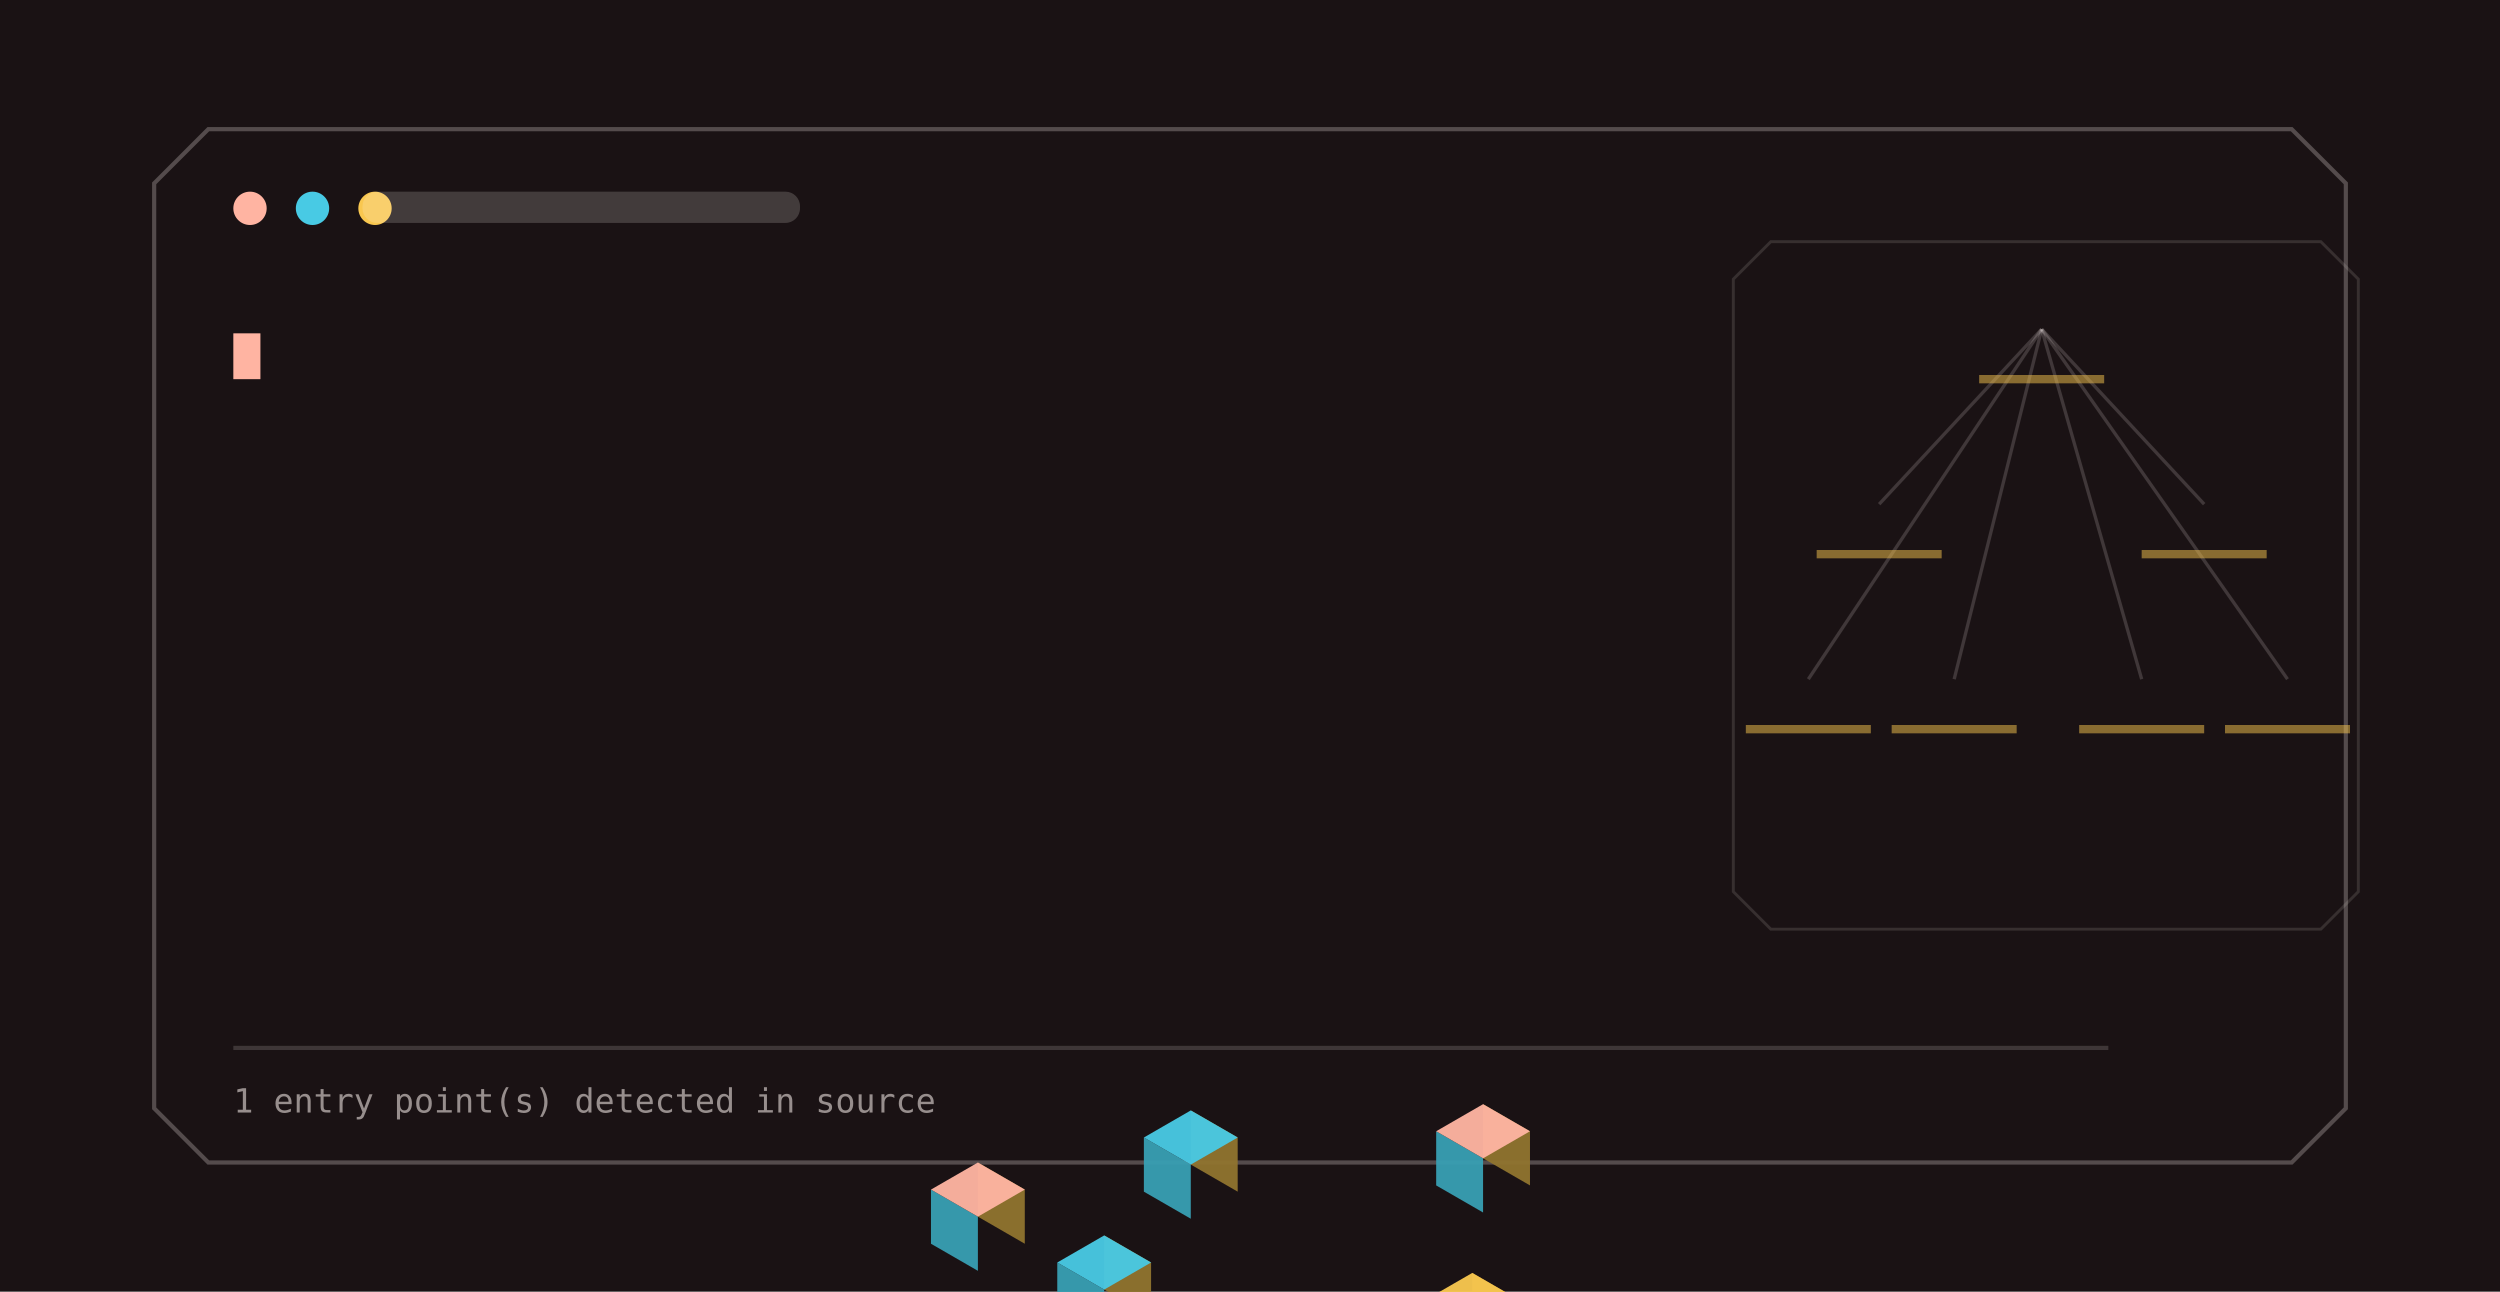
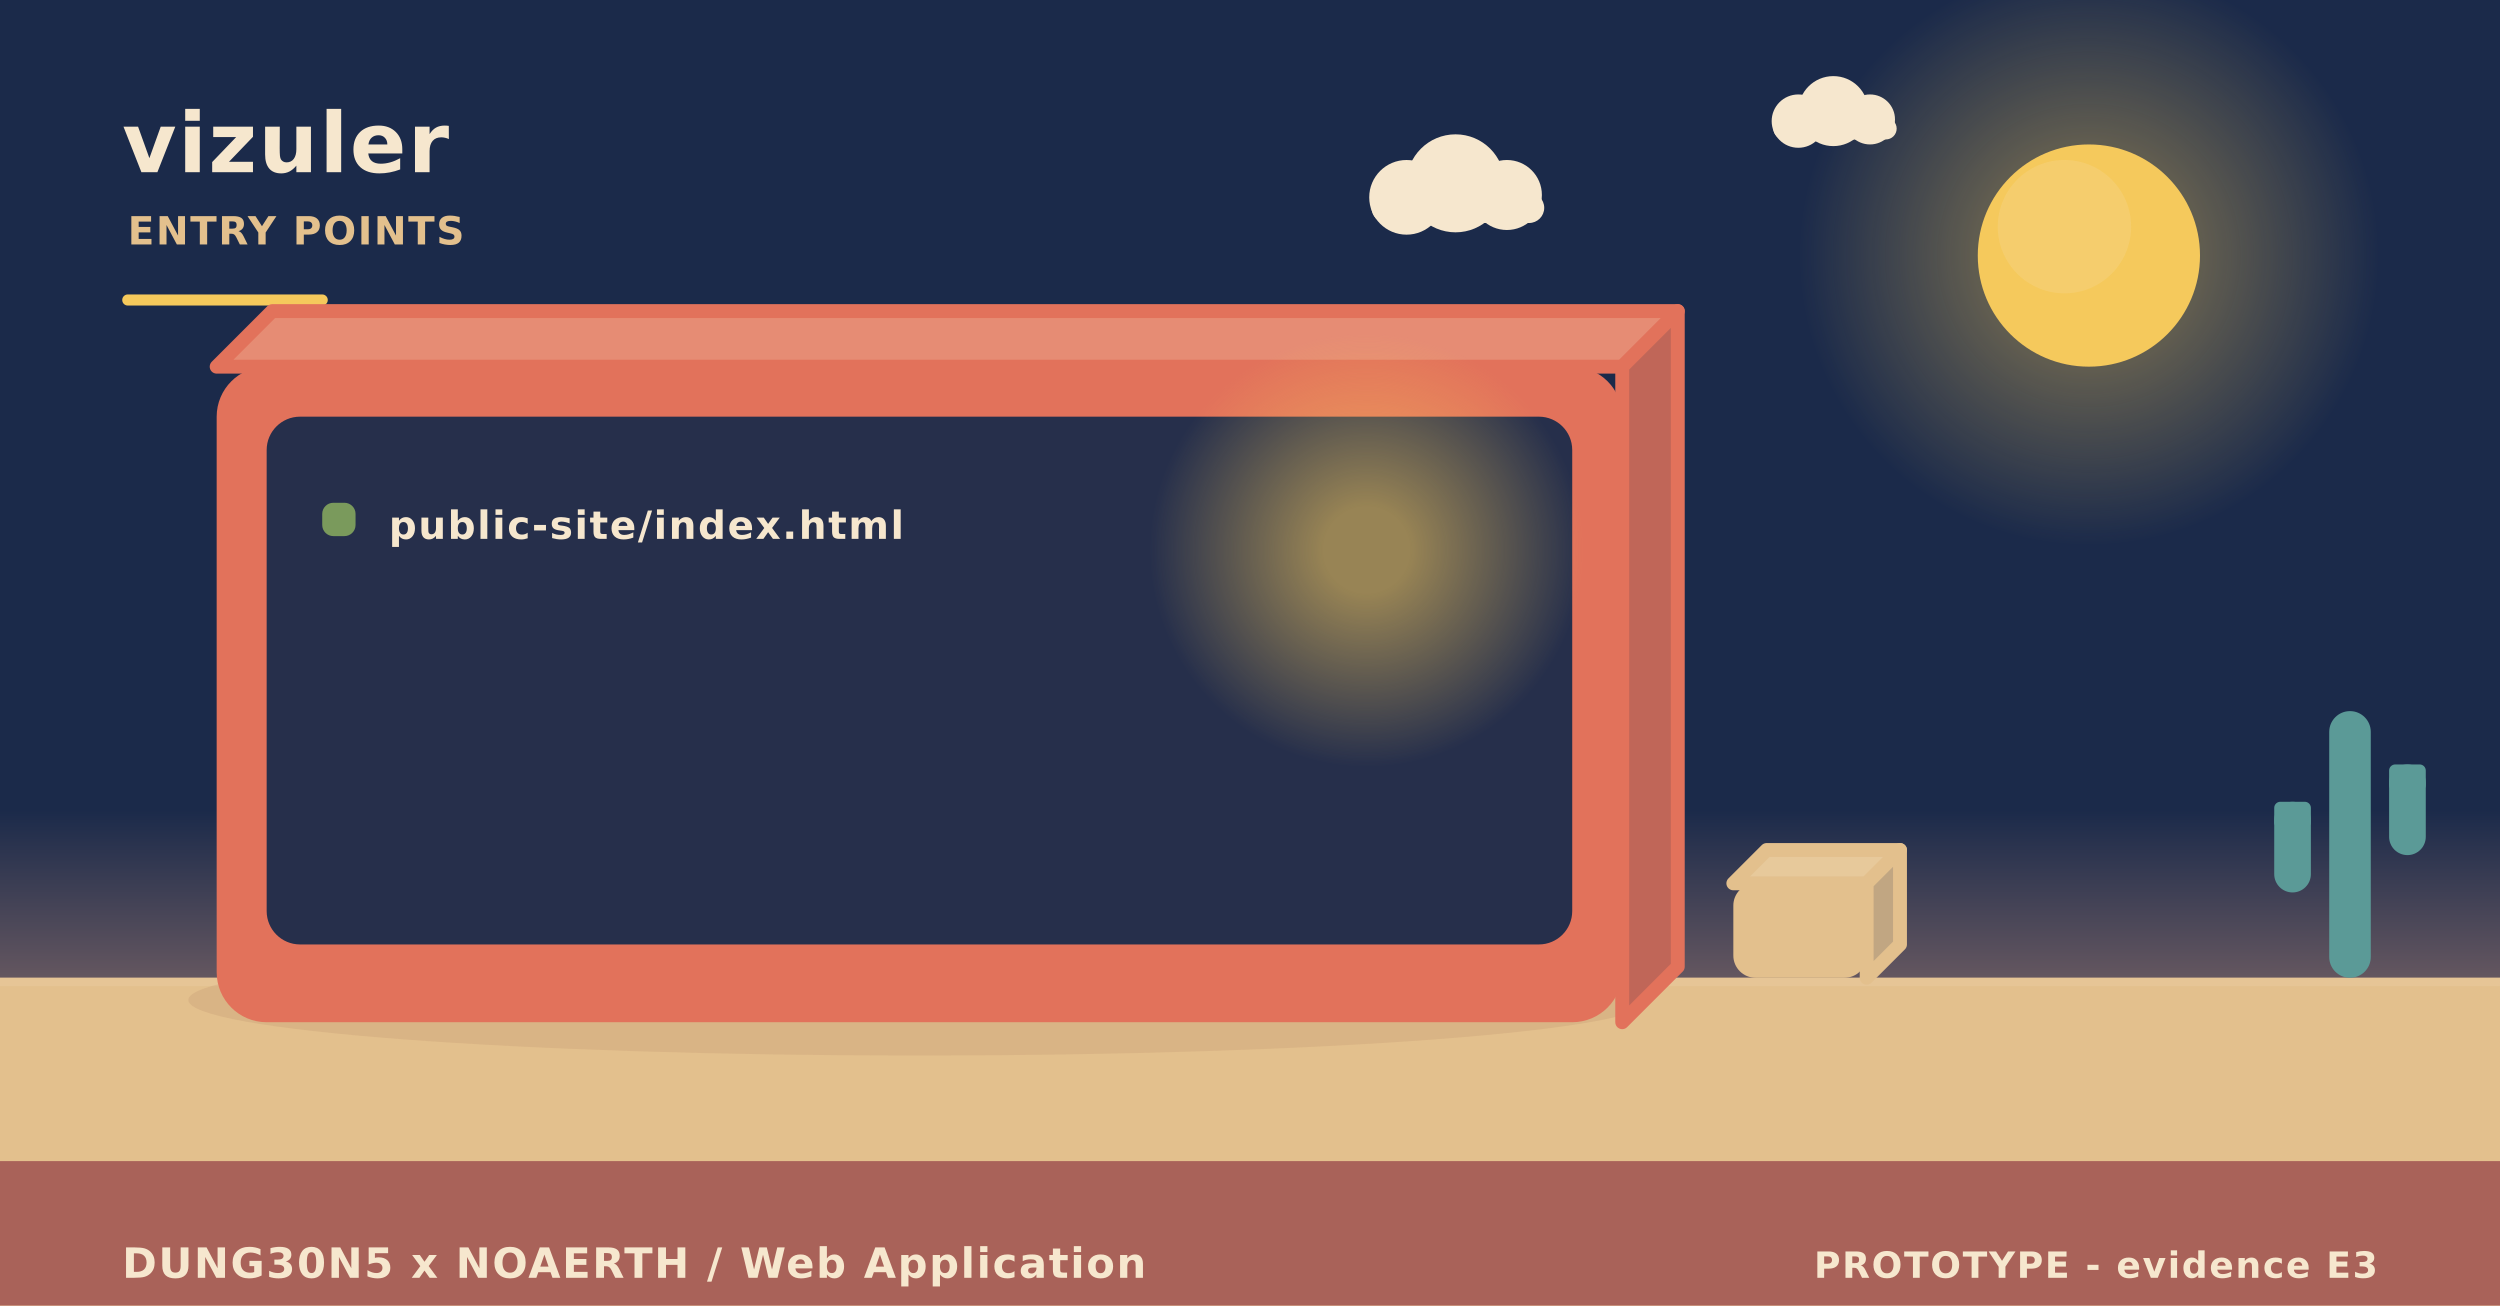
- <svg xmlns="http://www.w3.org/2000/svg" viewBox="0 0 1200 620" width="1200" height="620" role="img" aria-label="vizuler command surface">
-   <rect width="1200" height="620" fill="#1a1214" />
-   <defs>
-     <linearGradient id="gt" x1="0" y1="0" x2="1" y2="1">
-       <stop offset="0%" stop-color="#ffb4a2" />
-       <stop offset="100%" stop-color="#48cae4" />
-     </linearGradient>
-   </defs>
-   <path d="M100.00,62.00 H1100.00 L1126.00,88.00 V532.00 L1100.00,558.00 H100.00 L74.00,532.00 V88.00 Z" fill="none" stroke="rgba(253,244,240,0.300)" stroke-width="2.00" opacity="0.85" />
-   <circle cx="120.00" cy="100.00" r="8.00" fill="#ffb4a2" opacity="1.00" />
-   <circle cx="150.00" cy="100.00" r="8.00" fill="#48cae4" opacity="1.00" />
-   <circle cx="180.00" cy="100.00" r="8.00" fill="#f9c74f" opacity="1.00" />
-   <rect x="174.00" y="92.00" width="210.00" height="15.00" rx="7.00" fill="rgba(253,244,240,0.180)" opacity="1.00" />
-   <text x="112" y="148" font-family="ui-monospace,SFMono-Regular,Menlo,monospace" font-size="21" fill="rgba(253,244,240,0.800)" opacity="0">public-site/index.html<animate attributeName="opacity" values="0;1;1;0" dur="1.5s" begin="0.0s" repeatCount="indefinite" />
-   </text>
-   <rect x="112" y="160" width="13" height="22" fill="#ffb4a2">
-     <animate attributeName="opacity" values="1;0;1" dur="1.05s" begin="0s" repeatCount="indefinite" />
-   </rect>
-   <path d="M850.00,116.00 H1114.00 L1132.00,134.00 V428.00 L1114.00,446.00 H850.00 L832.00,428.00 V134.00 Z" fill="none" stroke="rgba(253,244,240,0.180)" stroke-width="1.40" opacity="0.70" />
-   <line x1="980.00" y1="158.00" x2="902.00" y2="242.00" stroke="rgba(253,244,240,0.300)" stroke-width="1.60" opacity="0.55" />
-   <line x1="980.00" y1="158.00" x2="1058.00" y2="242.00" stroke="rgba(253,244,240,0.300)" stroke-width="1.60" opacity="0.55" />
-   <line x1="980.00" y1="158.00" x2="868.00" y2="326.00" stroke="rgba(253,244,240,0.300)" stroke-width="1.60" opacity="0.55" />
-   <line x1="980.00" y1="158.00" x2="938.00" y2="326.00" stroke="rgba(253,244,240,0.300)" stroke-width="1.60" opacity="0.55" />
-   <line x1="980.00" y1="158.00" x2="1028.00" y2="326.00" stroke="rgba(253,244,240,0.300)" stroke-width="1.60" opacity="0.55" />
-   <line x1="980.00" y1="158.00" x2="1098.00" y2="326.00" stroke="rgba(253,244,240,0.300)" stroke-width="1.60" opacity="0.55" />
-   <polygon points="711.87,556.00 734.39,569.00 734.39,543.00 711.87,530.00" fill="#90732e" opacity="0.95" />
-   <polygon points="689.36,569.00 711.87,582.00 711.87,556.00 689.36,543.00" fill="#389eb2" opacity="0.95" />
-   <polygon points="711.87,530.00 734.39,543.00 711.87,556.00 689.36,543.00" fill="#ffb4a2" opacity="0.95" />
+ <svg xmlns="http://www.w3.org/2000/svg" width="900" height="470" viewBox="0 0 900 470" role="img" aria-label="vizuler - how it is operated">
+   <linearGradient id="skyt" x1="0" y1="0" x2="0" y2="1">
+     <stop offset="0" stop-color="#1b2a4a" />
+     <stop offset="0.62" stop-color="#1b2a4a" />
+     <stop offset="1" stop-color="#f3ad8a" />
+   </linearGradient>
+   <rect width="900" height="470" fill="url(#skyt)" />
+   <radialGradient id="sunt">
+     <stop offset="0.35" stop-color="#f5c95c" stop-opacity="0.34" />
+     <stop offset="1" stop-color="#f5c95c" stop-opacity="0" />
+   </radialGradient>
+   <circle cx="752" cy="92" r="104" fill="url(#sunt)" />
+   <circle cx="752" cy="92" r="40" fill="#f5c95c" />
+   <circle cx="743.2" cy="81.6" r="24" fill="#f5d27e" opacity="0.5" />
  <g>
-     <rect x="950.00" y="180.00" width="60.00" height="4.00" rx="0.00" fill="rgba(249,199,79,0.500)" opacity="1.00" />
-     <animate attributeName="opacity" values="0.25;1.0;0.25" dur="10.3s" begin="0.0s" repeatCount="indefinite" />
+     <circle cx="524" cy="66" r="17.64" fill="#f6e7ce" />
+     <circle cx="506.36" cy="71.04" r="13.44" fill="#f6e7ce" />
+     <circle cx="542.48" cy="70.2" r="12.6" fill="#f6e7ce" />
+     <rect x="493.76" y="69.36" width="62.16" height="10.92" rx="5.46" fill="#f6e7ce" />
+     <animateTransform attributeName="transform" type="translate" values="0 0;24 0;0 0" dur="36s" begin="0s" repeatCount="indefinite" />
  </g>
-   <polygon points="571.58,559.00 594.09,572.00 594.09,546.00 571.58,533.00" fill="#90732e" opacity="0.95" />
-   <polygon points="549.06,572.00 571.58,585.00 571.58,559.00 549.06,546.00" fill="#389eb2" opacity="0.95" />
-   <polygon points="571.58,533.00 594.09,546.00 571.58,559.00 549.06,546.00" fill="#48cae4" opacity="0.95" />
  <g>
-     <rect x="872.00" y="264.00" width="60.00" height="4.00" rx="0.00" fill="rgba(249,199,79,0.500)" opacity="1.00" />
-     <animate attributeName="opacity" values="0.25;1.0;0.25" dur="10.3s" begin="0.4s" repeatCount="indefinite" />
+     <circle cx="660" cy="40" r="12.6" fill="#f6e7ce" />
+     <circle cx="647.4" cy="43.6" r="9.6" fill="#f6e7ce" />
+     <circle cx="673.2" cy="43" r="9" fill="#f6e7ce" />
+     <rect x="638.4" y="42.4" width="44.4" height="7.8" rx="3.9" fill="#f6e7ce" />
+     <animateTransform attributeName="transform" type="translate" values="0 0;-18 0;0 0" dur="46s" begin="3s" repeatCount="indefinite" />
  </g>
-   <polygon points="706.68,637.00 729.19,650.00 729.19,624.00 706.68,611.00" fill="#90732e" opacity="0.95" />
-   <polygon points="684.16,650.00 706.68,663.00 706.68,637.00 684.16,624.00" fill="#389eb2" opacity="0.95" />
-   <polygon points="706.68,611.00 729.19,624.00 706.68,637.00 684.16,624.00" fill="#f9c74f" opacity="0.95" />
+   <rect x="0" y="352" width="900" height="118" fill="#e3c08d" />
+   <rect x="0" y="352" width="900" height="3" fill="#e6c596" />
+   <text x="44" y="62" font-family="Verdana,DejaVu Sans,sans-serif" font-size="30" font-weight="700" letter-spacing="0.6" fill="#f6e7ce" text-anchor="start">vizuler</text>
+   <text x="46" y="88" font-family="Verdana,DejaVu Sans,sans-serif" font-size="14" font-weight="700" letter-spacing="0.6" fill="#e3c08d" text-anchor="start">ENTRY POINTS</text>
+   <rect x="44" y="106" width="74" height="4" rx="2" fill="#f5c95c" />
+   <ellipse cx="331" cy="360" rx="263.2" ry="20" fill="rgba(138,90,68,0.11)" />
+   <path d="M78,132 L584,132 L604,112 L98,112 Z" fill="#e68c74" stroke="#e2725b" stroke-width="5" stroke-linejoin="round" />
+   <path d="M584,132 L604,112 L604,348 L584,368 Z" fill="#c06658" stroke="#e2725b" stroke-width="5" stroke-linejoin="round" />
+   <rect x="78" y="132" width="506" height="236" rx="18" fill="#e2725b" />
+   <rect x="96" y="150" width="470" height="190" rx="12" fill="#1b2a4a" opacity="0.94" />
+   <radialGradient id="lamp24983">
+     <stop offset="0.2" stop-color="#f5c95c" stop-opacity="0.55" />
+     <stop offset="1" stop-color="#f5c95c" stop-opacity="0" />
+   </radialGradient>
+   <circle cx="492" cy="198" r="78" fill="url(#lamp24983)" />
+   <rect x="116" y="181" width="12" height="12" rx="4" fill="#7a9a5c" />
  <g>
-     <rect x="1028.00" y="264.00" width="60.00" height="4.00" rx="0.00" fill="rgba(249,199,79,0.500)" opacity="1.00" />
-     <animate attributeName="opacity" values="0.25;1.0;0.25" dur="10.3s" begin="0.8s" repeatCount="indefinite" />
+     <text x="140" y="194" font-family="Verdana,DejaVu Sans,sans-serif" font-size="14" font-weight="700" letter-spacing="0.6" fill="#f6e7ce" text-anchor="start">public-site/index.html</text>
+     <animateTransform attributeName="transform" type="translate" values="0 10;0 0" dur="0.7s" begin="0.4s" fill="freeze" />
  </g>
-   <polygon points="469.39,584.00 491.90,597.00 491.90,571.00 469.39,558.00" fill="#90732e" opacity="0.95" />
-   <polygon points="446.87,597.00 469.39,610.00 469.39,584.00 446.87,571.00" fill="#389eb2" opacity="0.95" />
-   <polygon points="469.39,558.00 491.90,571.00 469.39,584.00 446.87,571.00" fill="#ffb4a2" opacity="0.95" />
-   <g>
-     <rect x="838.00" y="348.00" width="60.00" height="4.00" rx="0.00" fill="rgba(249,199,79,0.500)" opacity="1.00" />
-     <animate attributeName="opacity" values="0.25;1.0;0.25" dur="10.3s" begin="1.2s" repeatCount="indefinite" />
-   </g>
-   <polygon points="530.01,619.00 552.52,632.00 552.52,606.00 530.01,593.00" fill="#90732e" opacity="0.95" />
-   <polygon points="507.49,632.00 530.01,645.00 530.01,619.00 507.49,606.00" fill="#389eb2" opacity="0.95" />
-   <polygon points="530.01,593.00 552.52,606.00 530.01,619.00 507.49,606.00" fill="#48cae4" opacity="0.95" />
-   <g>
-     <rect x="908.00" y="348.00" width="60.00" height="4.00" rx="0.00" fill="rgba(249,199,79,0.500)" opacity="1.00" />
-     <animate attributeName="opacity" values="0.25;1.0;0.25" dur="10.3s" begin="1.6s" repeatCount="indefinite" />
-   </g>
-   <polygon points="607.95,664.00 630.47,677.00 630.47,651.00 607.95,638.00" fill="#90732e" opacity="0.95" />
-   <polygon points="585.43,677.00 607.95,690.00 607.95,664.00 585.43,651.00" fill="#389eb2" opacity="0.95" />
-   <polygon points="607.95,638.00 630.47,651.00 607.95,664.00 585.43,651.00" fill="#f9c74f" opacity="0.95" />
-   <g>
-     <rect x="998.00" y="348.00" width="60.00" height="4.00" rx="0.00" fill="rgba(249,199,79,0.500)" opacity="1.00" />
-     <animate attributeName="opacity" values="0.25;1.0;0.25" dur="10.3s" begin="2.0s" repeatCount="indefinite" />
-   </g>
-   <polygon points="668.57,699.00 691.09,712.00 691.09,686.00 668.57,673.00" fill="#90732e" opacity="0.95" />
-   <polygon points="646.05,712.00 668.57,725.00 668.57,699.00 646.05,686.00" fill="#389eb2" opacity="0.95" />
-   <polygon points="668.57,673.00 691.09,686.00 668.57,699.00 646.05,686.00" fill="#ffb4a2" opacity="0.95" />
-   <g>
-     <rect x="1068.00" y="348.00" width="60.00" height="4.00" rx="0.00" fill="rgba(249,199,79,0.500)" opacity="1.00" />
-     <animate attributeName="opacity" values="0.25;1.0;0.25" dur="10.3s" begin="2.4s" repeatCount="indefinite" />
-   </g>
-   <rect x="112.00" y="502.00" width="900.00" height="2.00" rx="0.00" fill="rgba(253,244,240,0.160)" opacity="1.00" />
-   <text x="112" y="534" font-family="ui-monospace,Menlo,monospace" font-size="16" fill="rgba(253,244,240,0.550)">1 entry point(s) detected in source</text>
+   <path d="M624,318 L672,318 L684,306 L636,306 Z" fill="#e7c99b" stroke="#e3c08d" stroke-width="5" stroke-linejoin="round" />
+   <path d="M672,318 L684,306 L684,340 L672,352 Z" fill="#c1a682" stroke="#e3c08d" stroke-width="5" stroke-linejoin="round" />
+   <rect x="624" y="318" width="48" height="34" rx="8" fill="#e3c08d" />
+   <rect x="838.52" y="256" width="14.96" height="96" rx="7.48" fill="#5b9a97" />
+   <rect x="818.72" y="288.64" width="13.2" height="32.64" rx="6.6" fill="#5b9a97" />
+   <rect x="818.72" y="288.64" width="13.2" height="9.6" rx="2.2" fill="#5b9a97" />
+   <rect x="860.08" y="275.2" width="13.2" height="32.64" rx="6.6" fill="#5b9a97" />
+   <rect x="860.08" y="275.2" width="13.2" height="9.6" rx="2.2" fill="#5b9a97" />
+   <rect x="0" y="418" width="900" height="52" rx="0" fill="#a65c56" opacity="0.94" />
+   <text x="44" y="460" font-family="Verdana,DejaVu Sans,sans-serif" font-size="15" font-weight="700" letter-spacing="0.6" fill="#f6e7ce" text-anchor="start">DUNG30N5 x NOAERTH  /  Web Application</text>
+   <text x="856" y="460" font-family="Verdana,DejaVu Sans,sans-serif" font-size="13" font-weight="700" letter-spacing="0.6" fill="#f6e7ce" text-anchor="end">PROTOTYPE  -  evidence E3</text>
</svg>
